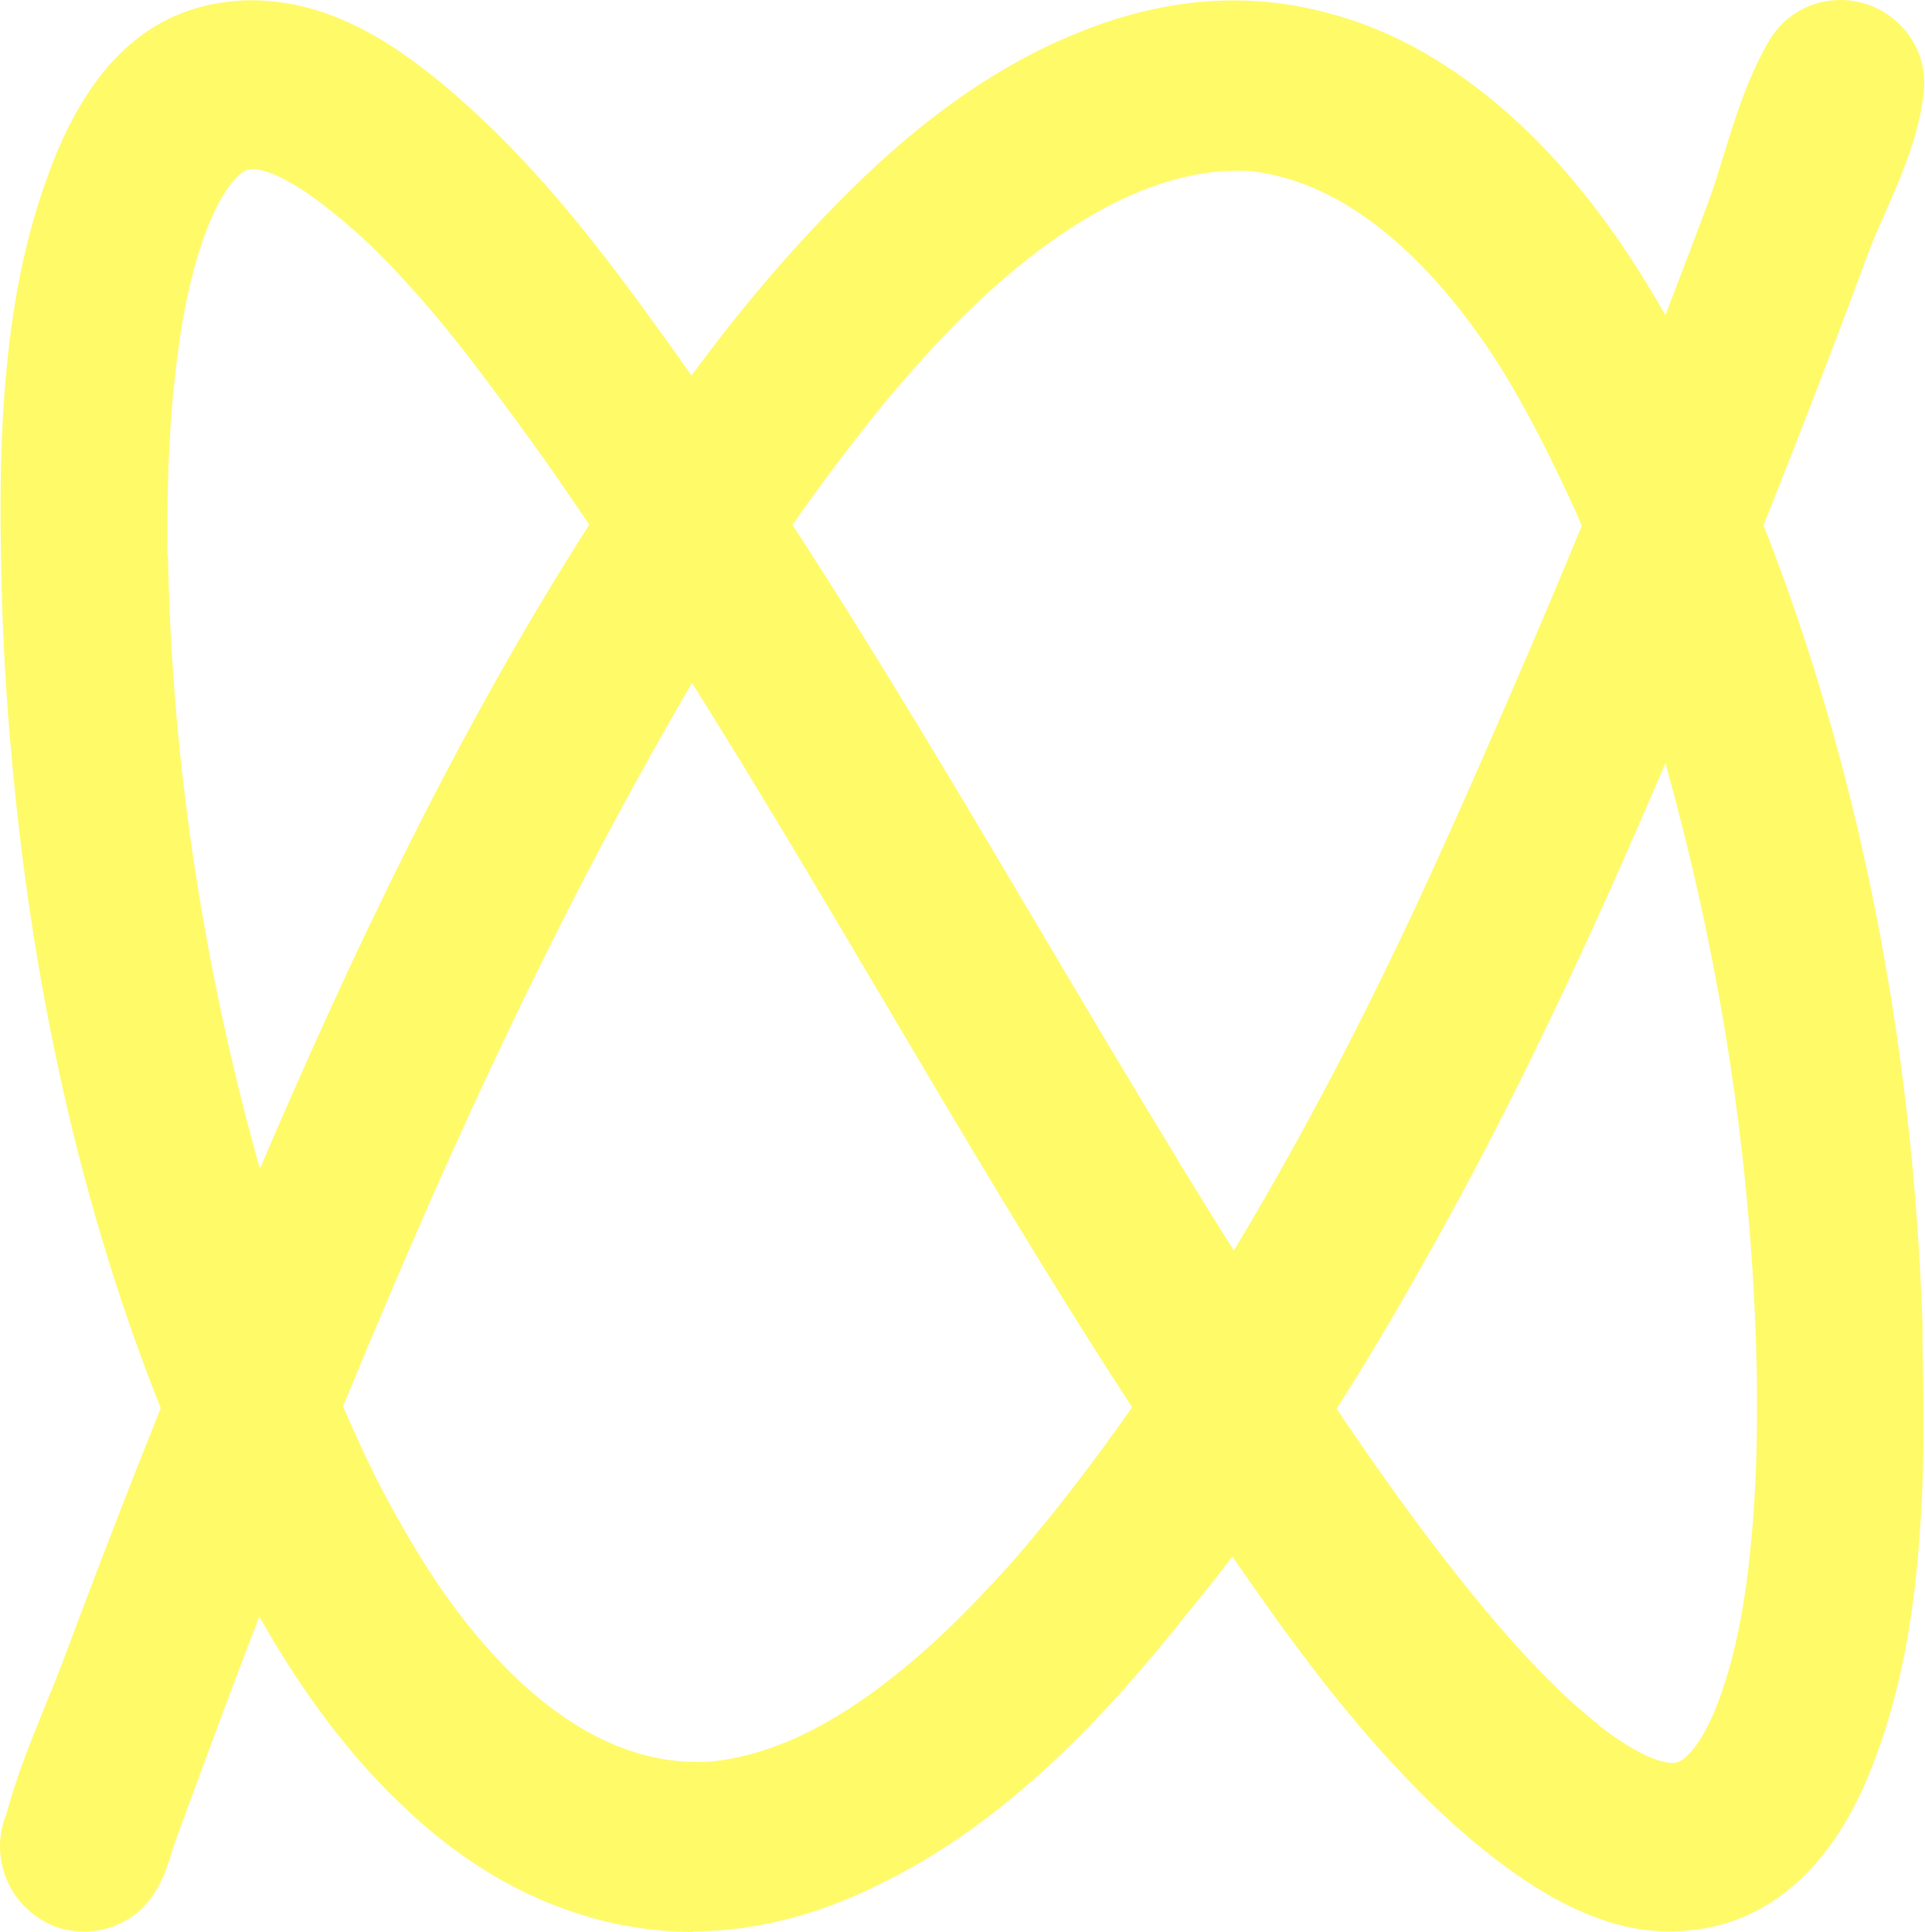
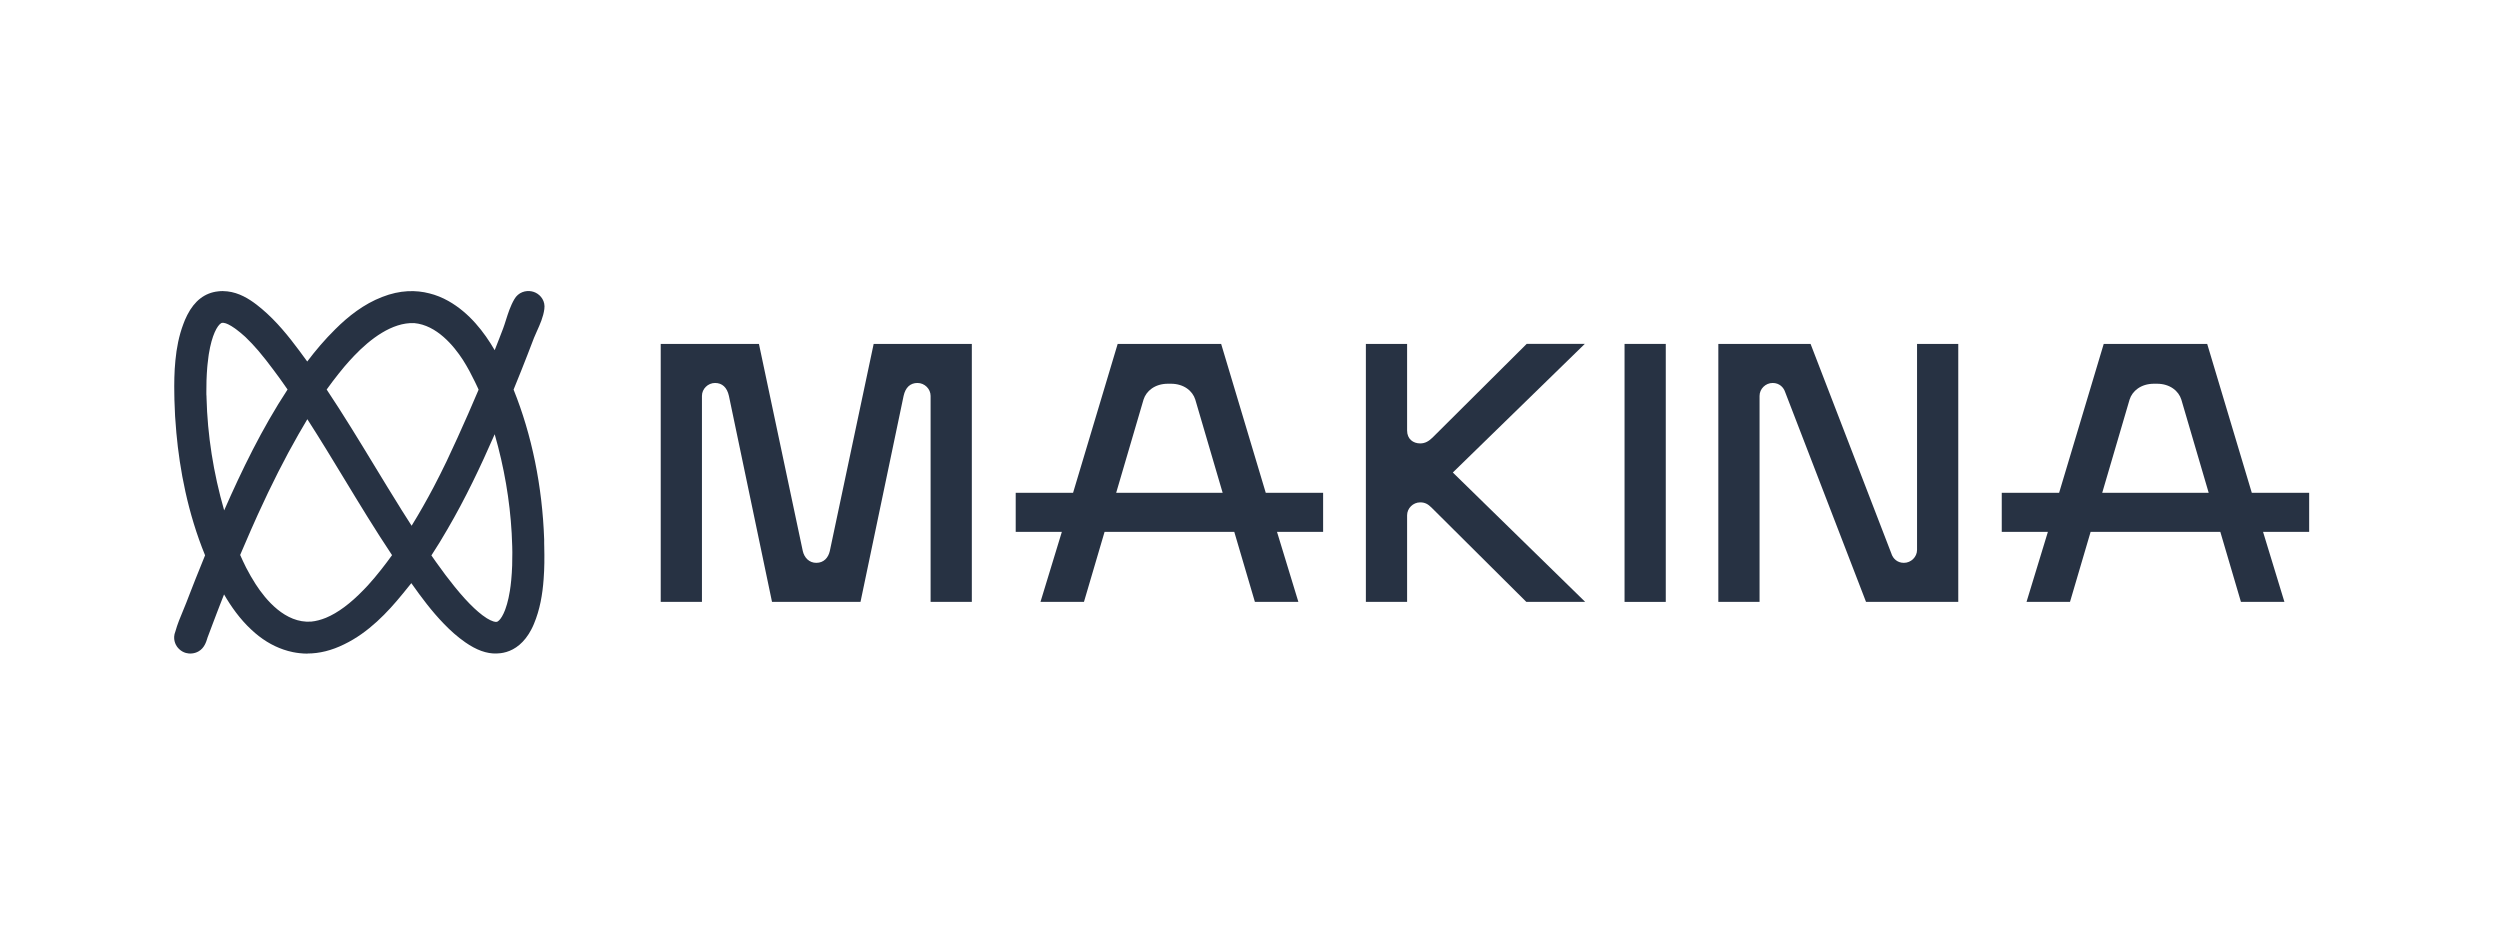
- <svg xmlns="http://www.w3.org/2000/svg" width="500" height="502" viewBox="0 0 500 502" fill="none">
-   <path d="M180.146 502C176.599 502 173.053 501.781 169.506 501.38C166.467 501.051 163.463 500.577 160.459 499.957C156.045 499.045 151.811 497.841 147.758 496.418C132.161 490.982 117.686 481.825 104.151 468.764C88.736 454.098 76.757 436.623 67.385 420.023C65.539 424.802 63.694 429.618 61.848 434.507C60.183 438.884 58.555 443.226 56.926 447.604C56.854 447.786 56.782 447.932 56.746 448.115C56.673 448.334 56.565 448.589 56.492 448.808C55.153 452.347 53.851 455.922 52.512 459.534C49.942 466.466 47.409 473.397 44.876 480.329V480.475C43.356 485.619 40.823 494.302 32.97 498.862C27.18 502.328 20.485 502.438 15.781 501.051C12.452 500.066 9.557 498.352 7.168 496.09C5.938 494.995 4.852 493.718 3.875 492.332C2.175 489.888 -2.494 481.643 1.704 471.208C4.418 461.139 8.326 451.617 12.09 442.387C13.61 438.593 15.166 434.871 16.541 431.15C17.88 427.575 19.219 423.999 20.558 420.461C23.308 413.164 26.022 405.977 28.773 398.936C33.115 387.626 37.458 376.645 41.764 365.882C18.278 307.072 7.494 246.984 3.007 196.455C1.596 181.206 0.727 165.81 0.365 150.377C0.365 150.232 0.365 150.122 0.365 149.976C0.365 149.794 0.365 149.611 0.365 149.429C0.329 147.532 0.293 145.635 0.257 143.738C-0.033 128.086 0.148 112.034 1.704 96.018C3.296 78.871 6.481 61.87 12.416 45.744C13.574 42.497 15.274 38.047 17.735 33.158C27.542 13.421 41.438 2.476 59.242 0.469C63.332 -0.078 67.529 -0.042 71.8 0.469C87.614 2.293 100.858 10.648 111.244 18.82C113.56 20.608 115.876 22.541 118.265 24.621C138.313 41.95 154.525 62.672 169.253 82.993C172.655 87.627 176.092 92.442 179.675 97.587C190.821 82.41 203.414 67.16 217.491 52.931C235.223 34.763 256.176 17.981 280.783 8.24C305.102 -1.574 326.561 -1.538 344.655 3.278C353.376 5.504 361.952 9.006 370.276 13.822C398.574 30.203 418.514 56.762 432.735 81.899C434.653 76.864 436.607 71.793 438.562 66.649C438.634 66.43 438.706 66.211 438.815 66.029C438.96 65.664 439.104 65.299 439.213 64.934C440.805 60.666 442.434 56.397 444.062 52.019C445.329 48.627 446.523 44.686 447.826 40.491C450.684 31.224 453.905 20.717 459.261 11.341C464.617 1.6 474.713 -1.246 482.747 0.469C483.651 0.651 484.52 0.907 485.388 1.199C486.221 1.491 487.053 1.819 487.849 2.22C495.232 5.869 501.311 14.187 499.755 24.949C498.38 35.967 493.784 46.365 489.731 55.558C488.211 58.951 486.8 62.198 485.787 64.861C479.888 80.768 474.134 95.981 468.344 110.83C464.979 119.513 461.577 128.05 458.248 136.441C458.248 136.477 458.248 136.55 458.284 136.587C482.892 199.265 497.041 270.187 499.538 343.992C499.538 344.138 499.538 344.284 499.538 344.43C499.538 344.54 499.538 344.613 499.538 344.722C499.538 344.977 499.538 345.233 499.538 345.525C499.538 345.525 499.538 345.598 499.538 345.634V346.583C499.538 346.583 499.538 346.619 499.538 346.656C499.538 346.947 499.538 347.239 499.538 347.531C499.538 347.641 499.538 347.75 499.538 347.823C499.538 348.005 499.538 348.224 499.538 348.443C499.538 348.699 499.538 348.918 499.538 349.173V349.282C499.574 351.07 499.61 352.894 499.646 354.682C499.972 369.093 499.936 383.868 498.814 398.717C497.33 420.059 493.748 441.292 485.642 461.03C484.52 463.802 483.326 466.393 482.059 468.801C480.105 472.668 477.644 476.79 474.605 480.73C463.567 495.251 450.684 500.139 440.661 501.416C440.588 501.416 440.552 501.416 440.48 501.416C438.743 501.635 436.969 501.781 435.16 501.818C421.807 502.255 407.983 497.002 393.038 486.349C382.471 478.797 373.026 470.15 364.268 460.811C347.622 443.262 333.509 423.671 321.314 406.013C320.952 405.503 320.554 404.955 320.192 404.445C316.573 409.224 312.846 413.93 309.046 418.564C308.829 418.855 308.576 419.147 308.322 419.439C288.347 444.649 262.364 472.96 229.433 489.158C212.714 497.622 196.177 501.854 179.82 501.854L180.146 502ZM415.329 448.224C417.681 450.048 419.925 451.654 422.169 453.076C425.498 455.156 428.393 456.579 430.998 457.418C434.907 458.622 436.173 457.856 436.861 457.418C439.141 455.995 441.891 452.529 444.605 446.692C445.184 445.451 445.763 444.065 446.342 442.569C446.523 442.131 446.668 441.657 446.849 441.219C447.066 440.636 447.247 440.052 447.464 439.432C448.151 437.425 448.767 435.419 449.382 433.339C450.829 428.195 452.132 422.175 453.218 415.244C453.978 410.464 454.557 405.539 455.063 400.176C455.678 393.719 456.076 387.042 456.33 379.819C456.511 374.346 456.583 368.691 456.547 362.891C456.547 362.745 456.547 362.599 456.547 362.416C456.547 361.942 456.547 361.504 456.547 361.03C456.547 358.549 456.475 356.032 456.402 353.514C456.257 347.385 456.004 341.293 455.678 335.236C453.181 289.815 445.51 243.81 432.735 198.28C413.737 242.898 393.074 287.517 368.937 329.837C362.025 342.168 354.823 354.244 347.296 366.028C347.875 366.904 348.491 367.779 349.07 368.655C350.553 370.844 352.001 372.996 353.484 375.112C362.459 388.1 370.529 399.118 378.635 409.333C388.442 421.738 396.873 431.223 405.124 439.176C406.825 440.818 408.453 442.314 410.046 443.7C410.697 444.284 411.349 444.831 412 445.378C413.158 446.364 414.28 447.276 415.402 448.151L415.329 448.224ZM97.059 382.737C101.148 390.873 105.49 398.571 110.05 405.867C123.512 427.319 150.037 460.263 185.031 457.673C191.508 457.017 198.131 455.229 204.97 452.383C221.001 445.561 238.046 432.573 255.995 413.492C257.877 411.486 259.722 409.479 261.568 407.473C267.503 400.796 273.546 393.427 279.698 385.401C284.655 378.943 289.468 372.376 294.173 365.663C271.375 330.603 250.132 294.704 229.397 259.607C213.33 232.428 196.937 204.701 179.82 177.448C175.477 184.817 171.46 191.932 167.733 198.644C149.314 231.698 131.509 267.707 113.054 309.261C109.905 316.411 106.793 323.562 103.753 330.64C99.7 340.052 95.683 349.574 91.667 359.315C90.834 361.322 90.002 363.365 89.133 365.408C91.486 370.844 94.091 376.681 97.095 382.774L97.059 382.737ZM306.223 301.782C310.964 309.516 315.777 317.287 320.59 324.948C331.193 307.364 341.108 289.341 350.481 271.136C356.452 259.461 362.206 247.677 367.742 235.857C377.803 214.186 387.501 192.041 397.127 169.64C401.759 158.841 406.391 147.824 411.023 136.587C410.516 135.383 409.973 134.179 409.431 132.939C408.345 130.531 407.223 128.123 406.101 125.751C401.723 116.485 396.367 105.868 389.853 95.361C377.513 75.843 354.425 47.167 324.064 44.395C294.137 43.118 264.535 66.576 243.112 89.56C238.589 94.413 234.21 99.411 229.976 104.482C227.262 107.802 224.693 111.085 222.196 114.259C216.586 121.483 211.158 128.853 205.911 136.368C228.601 171.282 249.771 207.035 270.47 241.986C282.159 261.723 294.064 281.789 306.223 301.709V301.782ZM43.646 144.467C43.646 145.525 43.682 146.62 43.718 147.678C44.948 199.265 52.946 251.727 67.529 303.679C91.124 248.553 118.59 190.29 153.113 136.332C151.087 133.34 149.096 130.385 147.034 127.43C145.514 125.204 143.958 122.942 142.366 120.68C139.652 116.85 136.901 113.019 134.115 109.225C127.42 100.067 120.725 91.093 113.741 82.702C107.625 75.442 102.016 69.312 96.48 63.913C96.009 63.475 95.503 63.001 95.032 62.563C91.341 59.134 87.541 55.923 83.633 52.931C83.018 52.457 82.439 52.019 81.86 51.618C78.494 49.174 75.708 47.496 73.392 46.328C70.063 44.65 67.747 44.103 66.154 43.957C64.526 43.847 63.766 44.322 63.295 44.613C58.266 47.787 50.956 60.812 46.866 87.007C46.794 87.444 46.722 87.882 46.649 88.356C46.649 88.393 46.649 88.466 46.649 88.502C46.649 88.685 46.613 88.831 46.577 89.013C46.505 89.451 46.468 89.889 46.396 90.326C46.396 90.436 46.396 90.509 46.36 90.618C45.853 94.303 45.419 98.134 45.021 102.074C44.912 103.241 44.804 104.445 44.695 105.649C44.225 111.523 43.899 117.506 43.682 123.964C43.537 128.962 43.465 134.143 43.501 139.469C43.501 140.016 43.501 140.527 43.501 141.074C43.501 142.205 43.501 143.336 43.537 144.467H43.646Z" fill="#FFFA68" />
+ <svg xmlns="http://www.w3.org/2000/svg" width="1048" height="396" viewBox="0 0 1048 396" fill="none">
+   <path d="M366.217 144.169H407.39V252.316H390.107V165.953C390.107 163.015 387.59 160.54 384.601 160.54C381.612 160.54 379.567 162.396 378.792 165.953L360.722 252.316H323.629L305.56 165.953C304.773 162.396 302.728 160.54 299.75 160.54C296.772 160.54 294.255 163.015 294.255 165.953V252.316H276.973V144.169H318.145L336.529 230.996C337.158 233.779 339.204 235.944 342.193 235.944C345.339 235.944 347.227 233.779 347.856 230.996L366.24 144.169H366.217Z" fill="#273243" />
+   <path d="M425.785 222.965V206.583H449.832L468.53 144.169H511.906L530.604 206.583H554.651V222.965H535.324L544.28 252.316H526.053L517.412 222.965H463.036L454.394 252.316H436.168L445.124 222.965H425.796H425.785ZM467.901 206.583H512.535L501.062 167.5C499.961 163.943 496.342 160.861 490.847 160.861H489.589C484.094 160.861 480.475 163.954 479.374 167.5L467.901 206.583Z" fill="#273243" />
+   <path d="M572.575 144.169H589.857V180.479C589.857 184.036 592.374 185.881 595.352 185.881C597.397 185.881 598.97 184.953 600.544 183.407L639.986 144.158H664.348L609.028 198.076L664.505 252.304H639.828L600.072 212.757C598.656 211.366 597.397 210.592 595.352 210.592C592.363 210.592 589.857 213.067 589.857 216.005V252.315H572.575V144.169Z" fill="#273243" />
+   <path d="M681.01 144.169H698.293V252.316H681.01V144.169Z" fill="#273243" />
+   <path d="M792.927 232.233C793.556 234.089 795.287 235.944 798.118 235.944C801.107 235.944 803.625 233.47 803.625 230.532V144.169H820.907V252.316H782.24L748.293 164.252C747.664 162.396 745.934 160.54 743.102 160.54C740.113 160.54 737.607 163.015 737.607 165.953V252.316H720.324V144.169H758.991L792.938 232.233H792.927Z" fill="#273243" />
+   <path d="M839.134 222.965V206.583H863.181L881.88 144.169H925.255L943.953 206.583H968.001V222.965H948.673L957.629 252.316H939.402L930.761 222.965H876.385L867.743 252.316H849.517L858.473 222.965H839.145H839.134ZM881.25 206.583H925.884L914.411 167.5C913.31 163.943 909.691 160.861 904.197 160.861H902.938C897.443 160.861 893.825 163.954 892.723 167.5L881.25 206.583Z" fill="#273243" />
+   <path d="M128.939 274C127.838 274 126.737 273.934 125.635 273.812C124.692 273.713 123.759 273.569 122.826 273.381C121.455 273.105 120.141 272.741 118.882 272.31C114.039 270.664 109.544 267.891 105.341 263.936C100.554 259.496 96.835 254.204 93.924 249.178C93.351 250.625 92.778 252.083 92.205 253.564C91.688 254.889 91.183 256.204 90.677 257.529C90.654 257.585 90.632 257.629 90.621 257.684C90.598 257.75 90.565 257.828 90.542 257.894C90.126 258.965 89.722 260.048 89.306 261.142C88.508 263.24 87.722 265.339 86.935 267.438V267.482C86.463 269.04 85.676 271.669 83.238 273.05C81.44 274.099 79.361 274.132 77.9 273.713C76.867 273.414 75.968 272.895 75.226 272.21C74.844 271.879 74.507 271.492 74.203 271.072C73.675 270.332 72.226 267.836 73.529 264.676C74.372 261.628 75.586 258.744 76.754 255.95C77.226 254.801 77.709 253.674 78.136 252.547C78.552 251.465 78.968 250.382 79.384 249.311C80.238 247.101 81.081 244.925 81.934 242.793C83.283 239.369 84.631 236.044 85.969 232.785C78.676 214.978 75.327 196.784 73.934 181.484C73.496 176.867 73.226 172.205 73.113 167.533C73.113 167.488 73.113 167.455 73.113 167.411C73.113 167.356 73.113 167.301 73.113 167.245C73.102 166.671 73.091 166.097 73.08 165.522C72.99 160.783 73.046 155.923 73.529 151.073C74.024 145.881 75.013 140.733 76.855 135.851C77.215 134.868 77.743 133.52 78.507 132.04C81.552 126.064 85.868 122.75 91.396 122.142C92.666 121.976 93.969 121.987 95.295 122.142C100.206 122.694 104.319 125.224 107.544 127.698C108.263 128.24 108.982 128.825 109.724 129.455C115.949 134.702 120.983 140.976 125.557 147.129C126.613 148.532 127.681 149.991 128.793 151.548C132.254 146.953 136.165 142.335 140.536 138.027C146.042 132.526 152.548 127.444 160.189 124.495C167.741 121.523 174.404 121.534 180.023 122.993C182.731 123.666 185.394 124.727 187.979 126.185C196.766 131.145 202.958 139.187 207.374 146.798C207.969 145.274 208.576 143.738 209.183 142.181C209.205 142.114 209.228 142.048 209.262 141.993C209.307 141.882 209.352 141.772 209.385 141.661C209.88 140.369 210.385 139.076 210.891 137.751C211.284 136.724 211.655 135.531 212.06 134.26C212.947 131.454 213.948 128.273 215.611 125.434C217.274 122.484 220.409 121.623 222.903 122.142C223.184 122.197 223.454 122.275 223.724 122.363C223.982 122.451 224.241 122.551 224.488 122.672C226.78 123.777 228.668 126.296 228.185 129.554C227.758 132.89 226.331 136.039 225.072 138.822C224.6 139.85 224.162 140.833 223.847 141.639C222.016 146.456 220.229 151.062 218.431 155.558C217.386 158.187 216.33 160.772 215.296 163.313C215.296 163.324 215.296 163.346 215.307 163.357C222.948 182.335 227.342 203.81 228.117 226.157C228.117 226.201 228.117 226.245 228.117 226.289C228.117 226.323 228.117 226.345 228.117 226.378C228.117 226.455 228.117 226.533 228.117 226.621C228.117 226.621 228.117 226.643 228.117 226.654V226.941C228.117 226.941 228.117 226.952 228.117 226.963C228.117 227.052 228.117 227.14 228.117 227.228C228.117 227.262 228.117 227.295 228.117 227.317C228.117 227.372 228.117 227.438 228.117 227.505C228.117 227.582 228.117 227.648 228.117 227.726V227.759C228.129 228.3 228.14 228.852 228.151 229.394C228.252 233.757 228.241 238.231 227.893 242.727C227.432 249.189 226.32 255.618 223.802 261.594C223.454 262.434 223.083 263.218 222.69 263.947C222.083 265.118 221.319 266.367 220.375 267.56C216.948 271.956 212.947 273.436 209.835 273.823C209.812 273.823 209.801 273.823 209.779 273.823C209.239 273.889 208.689 273.934 208.127 273.945C203.98 274.077 199.688 272.486 195.047 269.261C191.766 266.974 188.833 264.356 186.113 261.528C180.944 256.215 176.562 250.283 172.775 244.936C172.663 244.782 172.539 244.616 172.427 244.461C171.303 245.908 170.145 247.333 168.966 248.736C168.898 248.825 168.819 248.913 168.741 249.001C162.538 256.635 154.47 265.207 144.244 270.111C139.052 272.674 133.917 273.956 128.838 273.956L128.939 274ZM201.969 257.717C202.699 258.269 203.396 258.755 204.093 259.186C205.126 259.816 206.025 260.247 206.834 260.501C208.048 260.865 208.441 260.633 208.655 260.501C209.363 260.07 210.217 259.021 211.06 257.253C211.239 256.878 211.419 256.458 211.599 256.005C211.655 255.872 211.7 255.729 211.756 255.596C211.824 255.419 211.88 255.243 211.947 255.055C212.161 254.447 212.352 253.84 212.543 253.21C212.992 251.653 213.397 249.83 213.734 247.731C213.97 246.284 214.15 244.793 214.307 243.169C214.498 241.213 214.622 239.192 214.7 237.005C214.757 235.348 214.779 233.635 214.768 231.879C214.768 231.835 214.768 231.791 214.768 231.735C214.768 231.592 214.768 231.459 214.768 231.316C214.768 230.565 214.745 229.802 214.723 229.04C214.678 227.184 214.599 225.339 214.498 223.506C213.723 209.753 211.341 195.823 207.374 182.037C201.474 195.547 195.058 209.057 187.563 221.871C185.417 225.605 183.18 229.261 180.843 232.829C181.023 233.094 181.214 233.359 181.394 233.624C181.854 234.287 182.304 234.939 182.765 235.58C185.551 239.512 188.057 242.848 190.574 245.941C193.62 249.697 196.238 252.569 198.8 254.978C199.328 255.475 199.834 255.928 200.328 256.347C200.53 256.524 200.733 256.69 200.935 256.855C201.295 257.154 201.643 257.43 201.991 257.695L201.969 257.717ZM103.139 237.888C104.409 240.352 105.757 242.683 107.173 244.892C111.353 251.387 119.59 261.362 130.456 260.578C132.468 260.379 134.524 259.838 136.648 258.976C141.626 256.911 146.918 252.978 152.492 247.201C153.076 246.593 153.649 245.986 154.223 245.378C156.065 243.357 157.942 241.125 159.852 238.695C161.392 236.74 162.886 234.751 164.347 232.719C157.268 222.103 150.672 211.233 144.233 200.606C139.244 192.376 134.153 183.981 128.838 175.729C127.49 177.961 126.242 180.115 125.085 182.147C119.365 192.155 113.837 203.058 108.106 215.641C107.128 217.806 106.162 219.971 105.218 222.114C103.959 224.964 102.712 227.847 101.465 230.797C101.206 231.404 100.948 232.023 100.678 232.641C101.408 234.287 102.217 236.055 103.15 237.899L103.139 237.888ZM168.089 213.376C169.561 215.718 171.056 218.071 172.55 220.391C175.843 215.066 178.922 209.609 181.832 204.097C183.686 200.562 185.473 196.994 187.192 193.415C190.316 186.853 193.328 180.148 196.317 173.365C197.755 170.095 199.193 166.759 200.632 163.357C200.474 162.992 200.306 162.628 200.137 162.252C199.8 161.523 199.452 160.794 199.103 160.076C197.744 157.27 196.081 154.056 194.058 150.874C190.226 144.964 183.057 136.282 173.629 135.442C164.336 135.056 155.144 142.158 148.492 149.118C147.087 150.587 145.727 152.1 144.413 153.636C143.57 154.641 142.772 155.635 141.997 156.596C140.255 158.784 138.569 161.015 136.94 163.291C143.986 173.862 150.559 184.688 156.987 195.271C160.616 201.247 164.313 207.322 168.089 213.354V213.376ZM86.553 165.743C86.553 166.063 86.564 166.395 86.575 166.715C86.957 182.335 89.441 198.22 93.969 213.95C101.296 197.259 109.825 179.618 120.545 163.28C119.916 162.374 119.298 161.479 118.657 160.584C118.185 159.91 117.702 159.226 117.208 158.541C116.365 157.381 115.511 156.221 114.646 155.072C112.567 152.299 110.488 149.582 108.319 147.041C106.42 144.843 104.678 142.987 102.959 141.352C102.813 141.22 102.656 141.076 102.51 140.943C101.363 139.905 100.183 138.933 98.97 138.027C98.779 137.883 98.599 137.751 98.419 137.629C97.374 136.889 96.509 136.381 95.79 136.028C94.756 135.519 94.037 135.354 93.542 135.31C93.037 135.276 92.801 135.42 92.655 135.508C91.093 136.469 88.823 140.413 87.553 148.345C87.531 148.477 87.508 148.61 87.486 148.753C87.486 148.764 87.486 148.786 87.486 148.798C87.486 148.853 87.474 148.897 87.463 148.952C87.441 149.085 87.429 149.217 87.407 149.35C87.407 149.383 87.407 149.405 87.396 149.438C87.238 150.554 87.103 151.714 86.98 152.907C86.946 153.26 86.912 153.625 86.879 153.989C86.733 155.768 86.632 157.58 86.564 159.535C86.519 161.048 86.497 162.617 86.508 164.23C86.508 164.395 86.508 164.55 86.508 164.716C86.508 165.058 86.508 165.401 86.519 165.743H86.553Z" fill="#273243" />
</svg>
